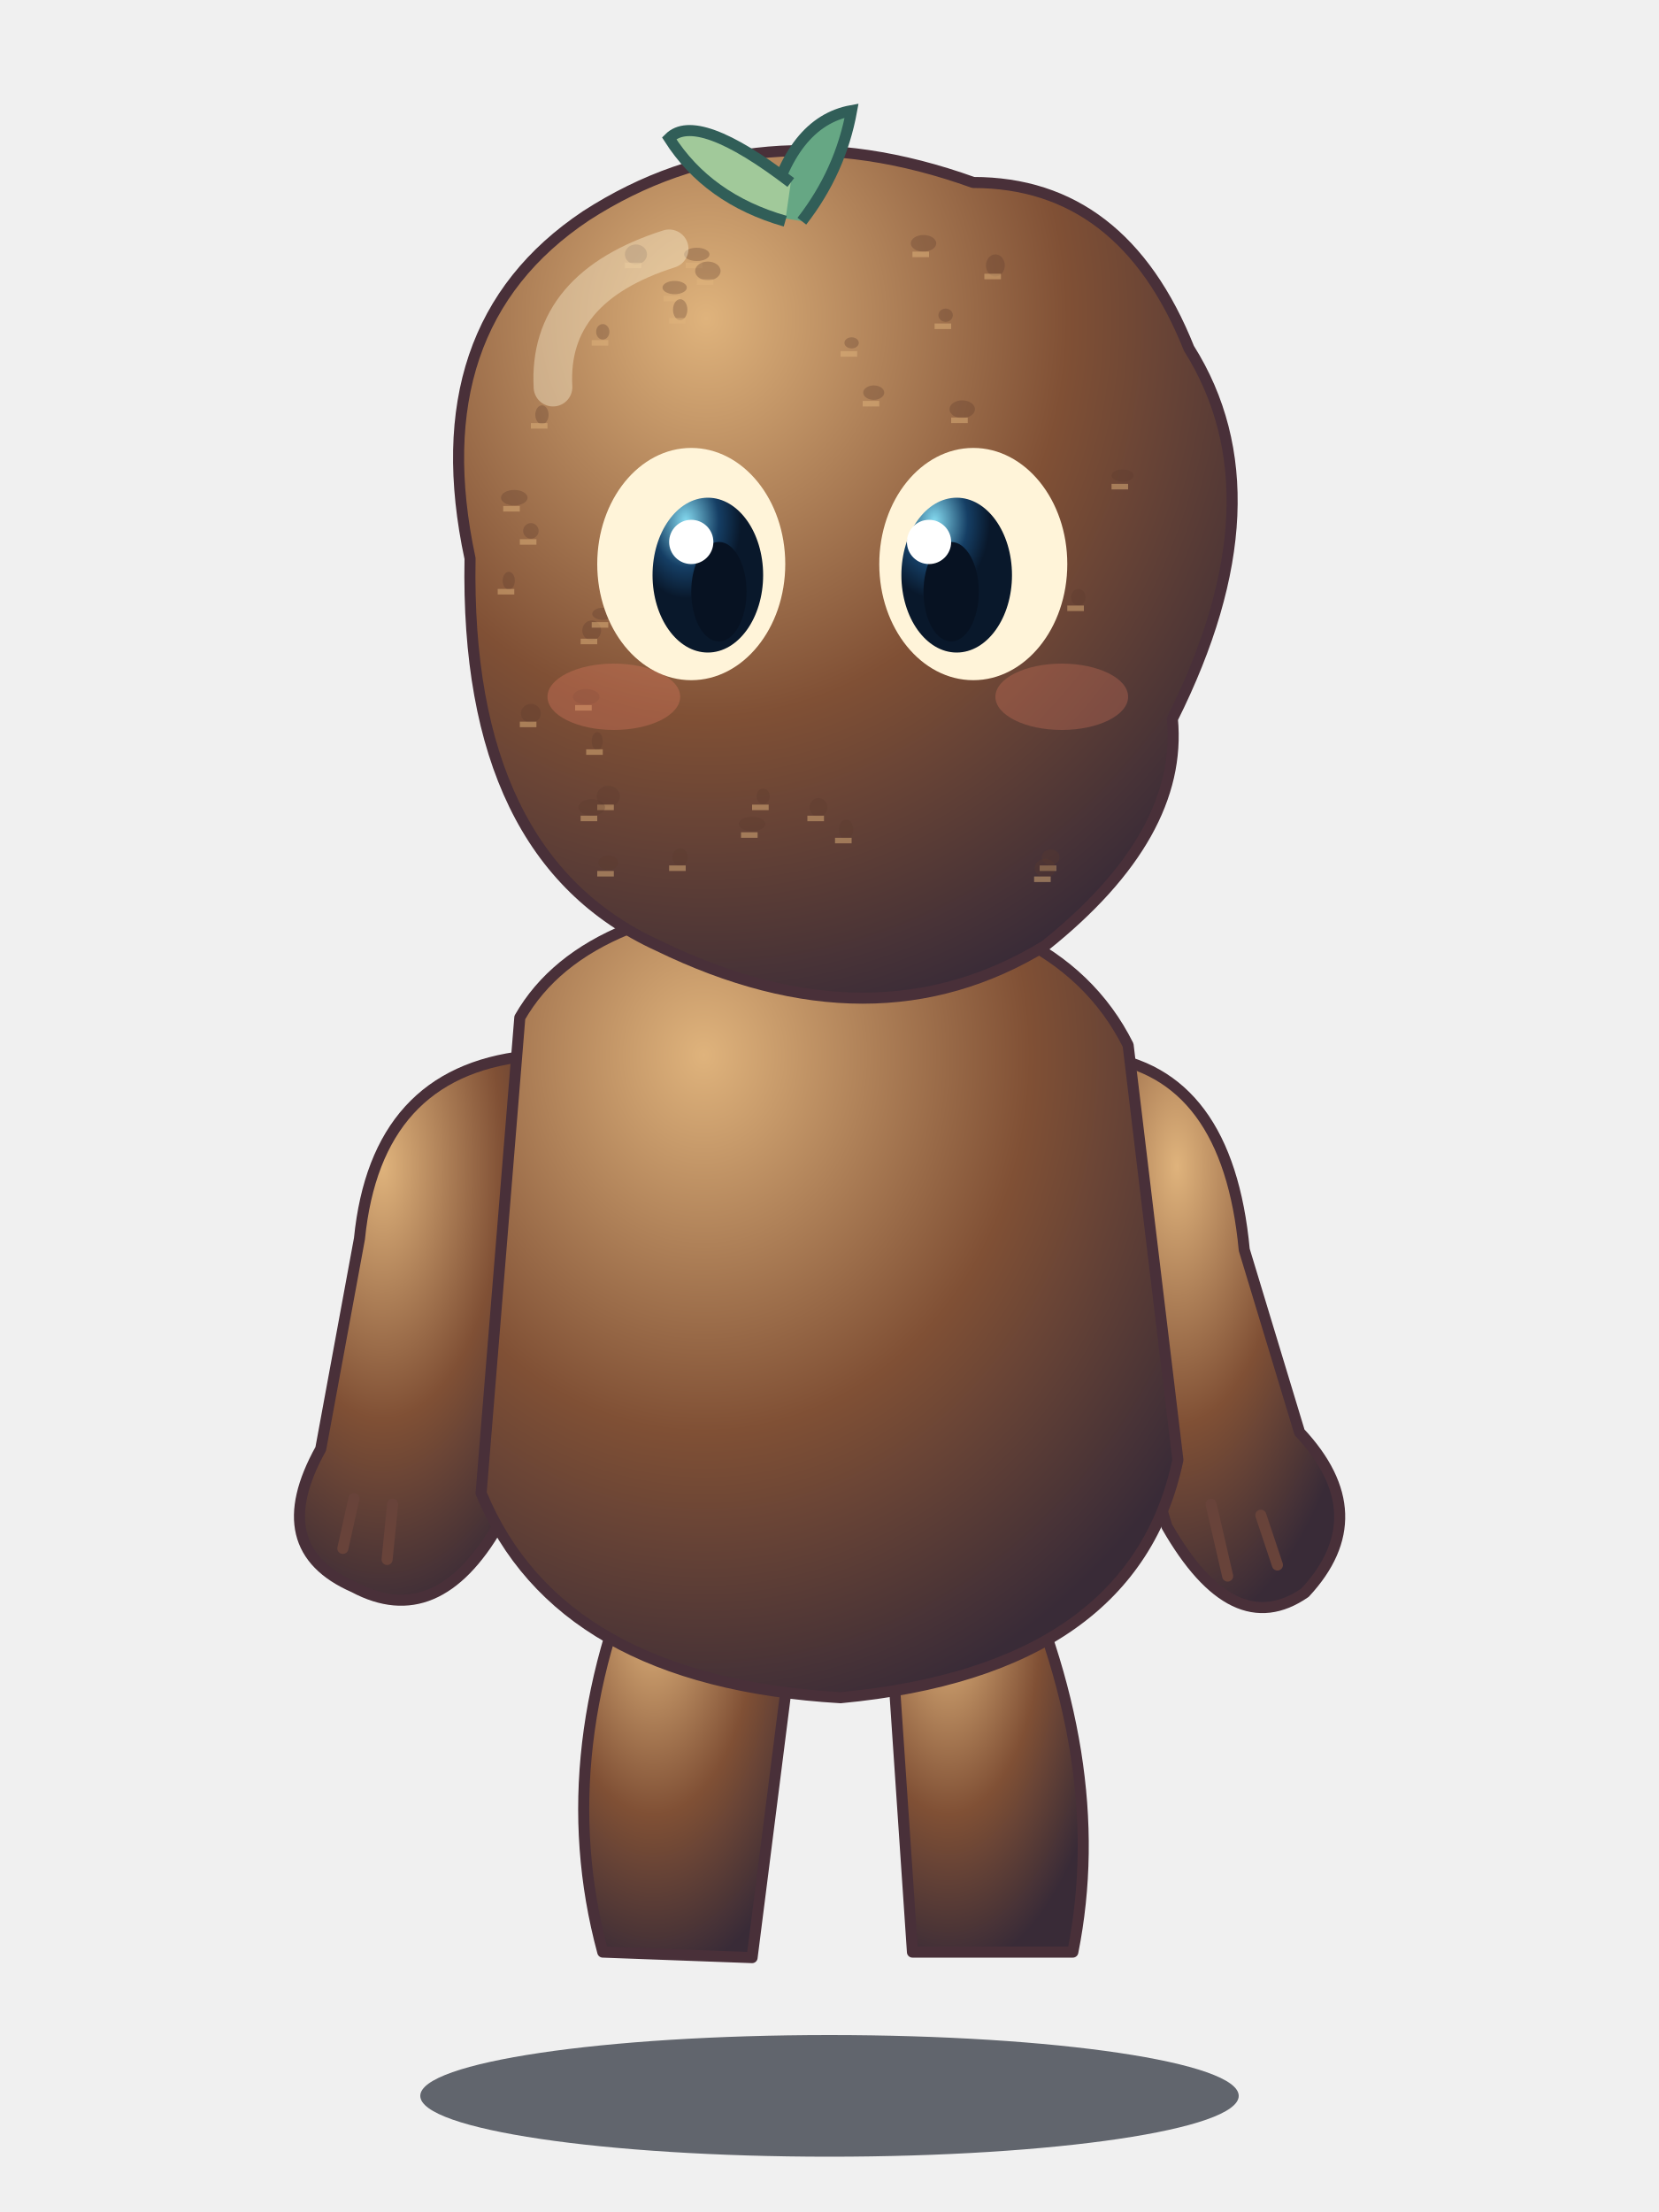
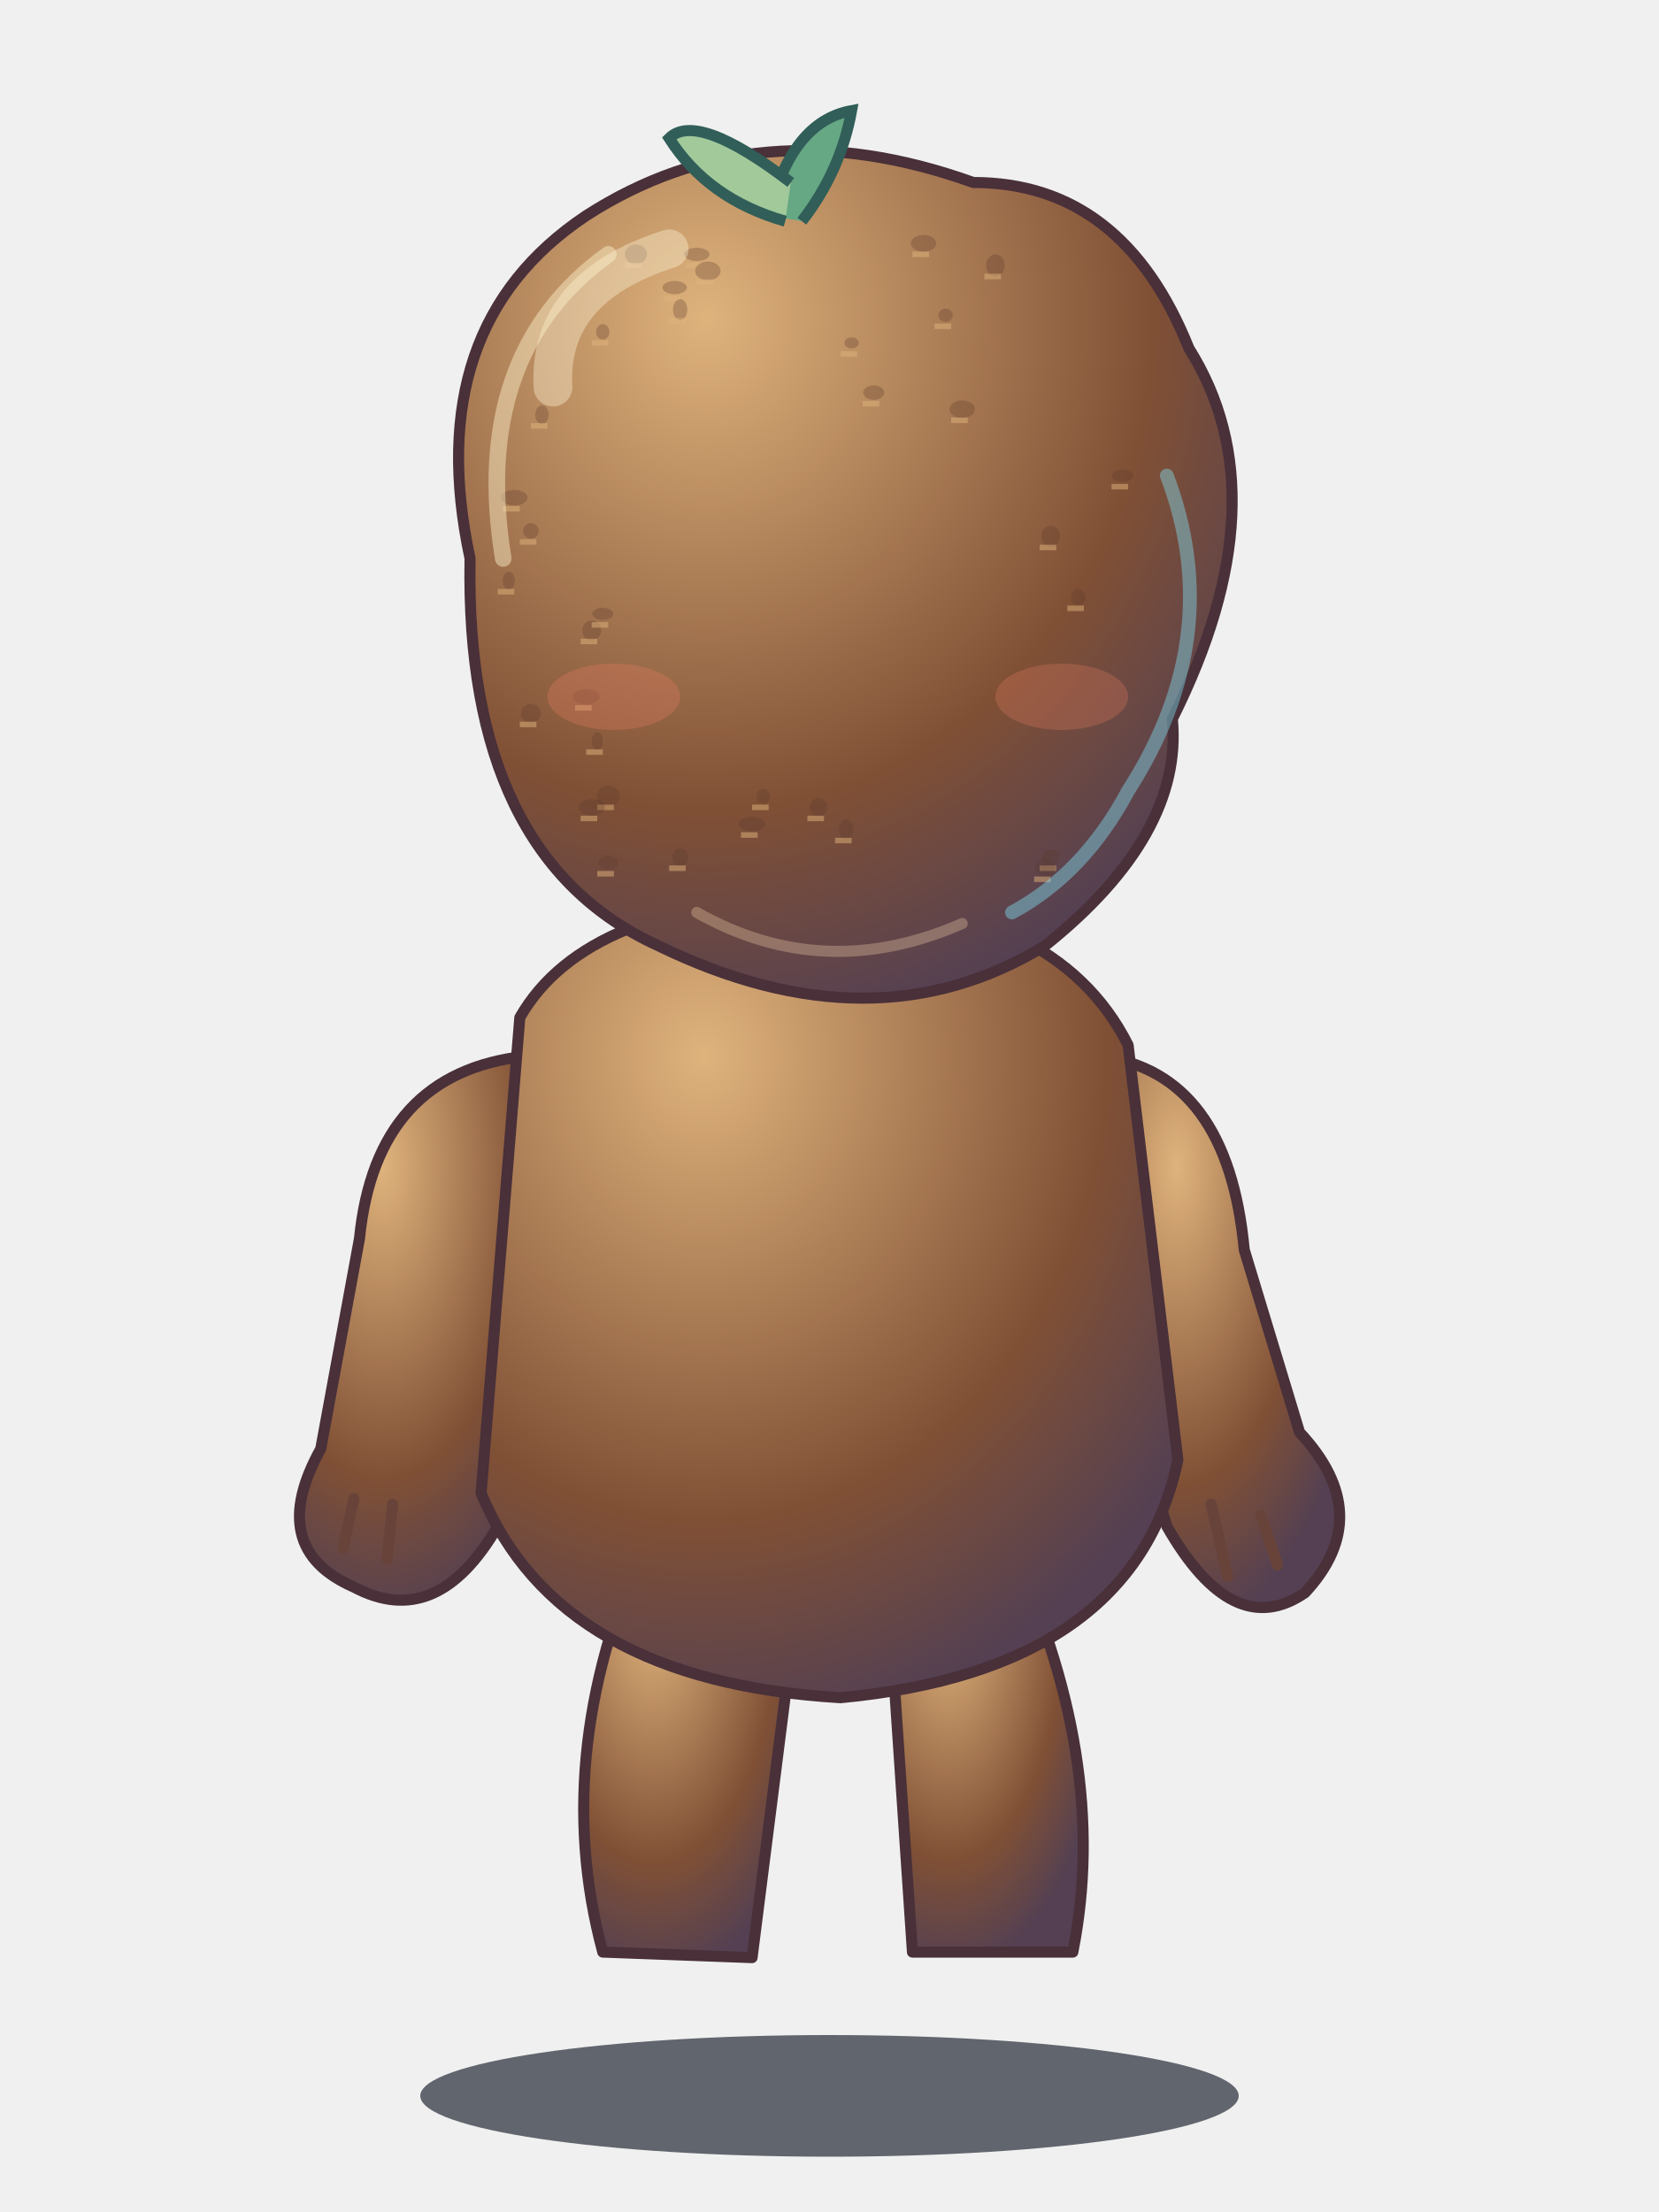
<svg xmlns="http://www.w3.org/2000/svg" viewBox="0 0 300 400">
  <defs>
    <radialGradient id="skin" cx=".32" cy=".2" r=".85">
      <stop stop-color="#dfb37c" />
-       <stop offset=".55" stop-color="#805035" />
-       <stop offset="1" stop-color="#392b37" />
+       <stop offset=".68" stop-color="#805035" />
+       <stop offset="1" stop-color="#544052" />
    </radialGradient>
    <linearGradient id="cloth" x2=".8" y2="1">
      <stop stop-color="#3d5b75" />
      <stop offset=".5" stop-color="#253648" />
      <stop offset="1" stop-color="#101b2d" />
    </linearGradient>
    <linearGradient id="metal" x2=".75" y2="1">
      <stop stop-color="#dce6e9" />
      <stop offset=".3" stop-color="#7e98ac" />
      <stop offset=".48" stop-color="#e1e9eb" />
      <stop offset=".55" stop-color="#496477" />
      <stop offset="1" stop-color="#192c40" />
    </linearGradient>
    <linearGradient id="trim" x2="1" y2="1">
      <stop stop-color="#edfcff" />
      <stop offset=".4" stop-color="#62eafa" />
      <stop offset="1" stop-color="#287c9f" />
    </linearGradient>
    <linearGradient id="leather" x2=".8" y2="1">
      <stop stop-color="#c59269" />
      <stop offset=".5" stop-color="#855339" />
      <stop offset="1" stop-color="#392722" />
    </linearGradient>
    <linearGradient id="hair" x2=".3" y2="1">
      <stop stop-color="#8f5a36" />
      <stop offset=".6" stop-color="#492b25" />
      <stop offset="1" stop-color="#241b22" />
    </linearGradient>
    <radialGradient id="lens" cx=".3" cy=".15">
      <stop stop-color="#84d9ef" />
      <stop offset=".6" stop-color="#153e64" />
      <stop offset="1" stop-color="#09182b" />
    </radialGradient>
  </defs>
  <ellipse cx="150" cy="379" rx="74" ry="11" fill="#020916" opacity=".6" />
  <g stroke="#493039" stroke-width="2" stroke-linejoin="round">
    <path d="M118 276Q99 316 109 353L136 354L145 283Z" fill="url(#skin)" />
    <path d="M160 279L165 353L194 353Q201 318 182 278Z" fill="url(#skin)" />
    <path d="M95 191Q68 194 65 224L58 262Q48 280 64 287Q79 295 90 276L101 235Z" fill="url(#skin)" />
    <path d="M199 191Q222 194 225 226L235 259Q249 274 236 288Q223 297 211 276L199 236Z" fill="url(#skin)" />
    <path d="M94 184Q106 163 148 162Q191 163 204 189L213 264Q205 302 152 307Q101 304 87 270Z" fill="url(#skin)" />
    <path d="M85 101Q76 59 106 39Q137 19 176 33Q203 33 215 63Q232 90 212 130Q214 151 189 171Q158 190 119 171Q84 155 85 101Z" fill="url(#skin)" />
  </g>
  <ellipse cx="153" cy="150" rx="1.3" ry="1.8" fill="#59392d" opacity=".3" />
  <path d="M151 152l3 0" stroke="#dfb37c" opacity=".5" />
  <ellipse cx="195" cy="108" rx="1.3" ry="1.5" fill="#59392d" opacity=".3" />
  <path d="M193 110l3 0" stroke="#dfb37c" opacity=".5" />
  <ellipse cx="93" cy="90" rx="2.4" ry="1.4" fill="#59392d" opacity=".3" />
  <path d="M91 92l3 0" stroke="#dfb37c" opacity=".5" />
  <ellipse cx="110" cy="144" rx="2.1" ry="1.9" fill="#59392d" opacity=".3" />
  <path d="M108 146l3 0" stroke="#dfb37c" opacity=".5" />
  <ellipse cx="180" cy="48" rx="1.7" ry="2.0" fill="#59392d" opacity=".3" />
  <path d="M178 50l3 0" stroke="#dfb37c" opacity=".5" />
  <ellipse cx="190" cy="155" rx="1.6" ry="1.4" fill="#59392d" opacity=".3" />
  <path d="M188 157l3 0" stroke="#dfb37c" opacity=".5" />
  <ellipse cx="106" cy="126" rx="2.4" ry="1.4" fill="#59392d" opacity=".3" />
  <path d="M104 128l3 0" stroke="#dfb37c" opacity=".5" />
  <ellipse cx="107" cy="146" rx="2.4" ry="1.5" fill="#59392d" opacity=".3" />
  <path d="M105 148l3 0" stroke="#dfb37c" opacity=".5" />
  <ellipse cx="154" cy="62" rx="1.3" ry="1.0" fill="#59392d" opacity=".3" />
  <path d="M152 64l3 0" stroke="#dfb37c" opacity=".5" />
  <ellipse cx="122" cy="52" rx="2.2" ry="1.2" fill="#59392d" opacity=".3" />
  <path d="M120 54l3 0" stroke="#dfb37c" opacity=".5" />
  <ellipse cx="189" cy="157" rx="1.9" ry="1.7" fill="#59392d" opacity=".3" />
  <path d="M187 159l3 0" stroke="#dfb37c" opacity=".5" />
  <ellipse cx="107" cy="114" rx="1.7" ry="1.8" fill="#59392d" opacity=".3" />
  <path d="M105 116l3 0" stroke="#dfb37c" opacity=".5" />
  <ellipse cx="110" cy="156" rx="1.8" ry="1.3" fill="#59392d" opacity=".3" />
  <path d="M108 158l3 0" stroke="#dfb37c" opacity=".5" />
  <ellipse cx="126" cy="46" rx="2.3" ry="1.2" fill="#59392d" opacity=".3" />
  <path d="M124 48l3 0" stroke="#dfb37c" opacity=".5" />
  <ellipse cx="92" cy="105" rx="1.1" ry="1.6" fill="#59392d" opacity=".3" />
  <path d="M90 107l3 0" stroke="#dfb37c" opacity=".5" />
  <ellipse cx="158" cy="71" rx="1.9" ry="1.3" fill="#59392d" opacity=".3" />
  <path d="M156 73l3 0" stroke="#dfb37c" opacity=".5" />
  <ellipse cx="171" cy="57" rx="1.3" ry="1.2" fill="#59392d" opacity=".3" />
  <path d="M169 59l3 0" stroke="#dfb37c" opacity=".5" />
  <ellipse cx="136" cy="149" rx="2.4" ry="1.3" fill="#59392d" opacity=".3" />
  <path d="M134 151l3 0" stroke="#dfb37c" opacity=".5" />
  <ellipse cx="123" cy="56" rx="1.3" ry="1.9" fill="#59392d" opacity=".3" />
  <path d="M121 58l3 0" stroke="#dfb37c" opacity=".5" />
  <ellipse cx="96" cy="129" rx="1.8" ry="1.7" fill="#59392d" opacity=".3" />
  <path d="M94 131l3 0" stroke="#dfb37c" opacity=".5" />
  <ellipse cx="167" cy="44" rx="2.3" ry="1.5" fill="#59392d" opacity=".3" />
  <path d="M165 46l3 0" stroke="#dfb37c" opacity=".5" />
  <ellipse cx="123" cy="155" rx="1.4" ry="1.6" fill="#59392d" opacity=".3" />
  <path d="M121 157l3 0" stroke="#dfb37c" opacity=".5" />
  <ellipse cx="148" cy="146" rx="1.6" ry="1.7" fill="#59392d" opacity=".3" />
  <path d="M146 148l3 0" stroke="#dfb37c" opacity=".5" />
  <ellipse cx="128" cy="49" rx="2.3" ry="1.7" fill="#59392d" opacity=".3" />
  <path d="M126 51l3 0" stroke="#dfb37c" opacity=".5" />
  <ellipse cx="96" cy="96" rx="1.4" ry="1.4" fill="#59392d" opacity=".3" />
  <path d="M94 98l3 0" stroke="#dfb37c" opacity=".5" />
  <ellipse cx="203" cy="86" rx="2.0" ry="1.1" fill="#59392d" opacity=".3" />
  <path d="M201 88l3 0" stroke="#dfb37c" opacity=".5" />
  <ellipse cx="98" cy="75" rx="1.2" ry="1.7" fill="#59392d" opacity=".3" />
  <path d="M96 77l3 0" stroke="#dfb37c" opacity=".5" />
  <ellipse cx="138" cy="144" rx="1.2" ry="1.4" fill="#59392d" opacity=".3" />
  <path d="M136 146l3 0" stroke="#dfb37c" opacity=".5" />
  <ellipse cx="190" cy="97" rx="1.7" ry="1.9" fill="#59392d" opacity=".3" />
  <path d="M188 99l3 0" stroke="#dfb37c" opacity=".5" />
  <ellipse cx="109" cy="111" rx="1.9" ry="1.1" fill="#59392d" opacity=".3" />
  <path d="M107 113l3 0" stroke="#dfb37c" opacity=".5" />
  <ellipse cx="108" cy="134" rx="1.0" ry="1.6" fill="#59392d" opacity=".3" />
  <path d="M106 136l3 0" stroke="#dfb37c" opacity=".5" />
  <ellipse cx="174" cy="74" rx="2.3" ry="1.6" fill="#59392d" opacity=".3" />
  <path d="M172 76l3 0" stroke="#dfb37c" opacity=".5" />
  <ellipse cx="109" cy="60" rx="1.2" ry="1.4" fill="#59392d" opacity=".3" />
  <path d="M107 62l3 0" stroke="#dfb37c" opacity=".5" />
  <ellipse cx="115" cy="46" rx="2.0" ry="1.8" fill="#59392d" opacity=".3" />
  <path d="M113 48l3 0" stroke="#dfb37c" opacity=".5" />
  <path d="M100 70Q99 52 121 45" stroke="#fff6d9" opacity=".38" stroke-width="7" stroke-linecap="round" fill="none" />
+   <path d="M91 101Q85 64 110 46" fill="none" stroke="#fff4ce" stroke-width="3" stroke-linecap="round" opacity=".45" />
+   <path d="M211 86Q222 115 204 143Q196 158 183 165" fill="none" stroke="#82ecff" stroke-width="2.5" stroke-linecap="round" opacity=".4" />
+   <path d="M126 165Q149 178 174 167" fill="none" stroke="#ffdfb1" stroke-width="2" stroke-linecap="round" opacity=".3" />
  <ellipse cx="111" cy="126" rx="12" ry="6" fill="#dc785e" opacity=".35" />
  <ellipse cx="192" cy="126" rx="12" ry="6" fill="#dc785e" opacity=".3" />
-   <g>
-     <ellipse cx="125" cy="102" rx="17" ry="21" fill="#fff4d9" />
-     <ellipse cx="176" cy="102" rx="17" ry="21" fill="#fff4d9" />
-     <ellipse cx="128" cy="104" rx="10" ry="14" fill="url(#lens)" />
-     <ellipse cx="173" cy="104" rx="10" ry="14" fill="url(#lens)" />
-     <ellipse cx="130" cy="107" rx="5" ry="9" fill="#071222" />
-     <ellipse cx="172" cy="107" rx="5" ry="9" fill="#071222" />
-     <circle cx="125" cy="98" r="4" fill="white" />
-     <circle cx="168" cy="98" r="4" fill="white" />
-   </g>
  <path d="M64 271l-2 9m9-8-1 10m158-8 3 9m-12-11 3 13" stroke="#68433a" stroke-width="2" stroke-linecap="round" />
  <path d="M139 39Q143 22 154 20Q152 31 145 40" fill="#66a784" stroke="#315e58" stroke-width="2" />
  <path d="M143 33Q126 20 121 25Q128 36 142 40" fill="#a1c99a" stroke="#315e58" stroke-width="2" />
</svg>
